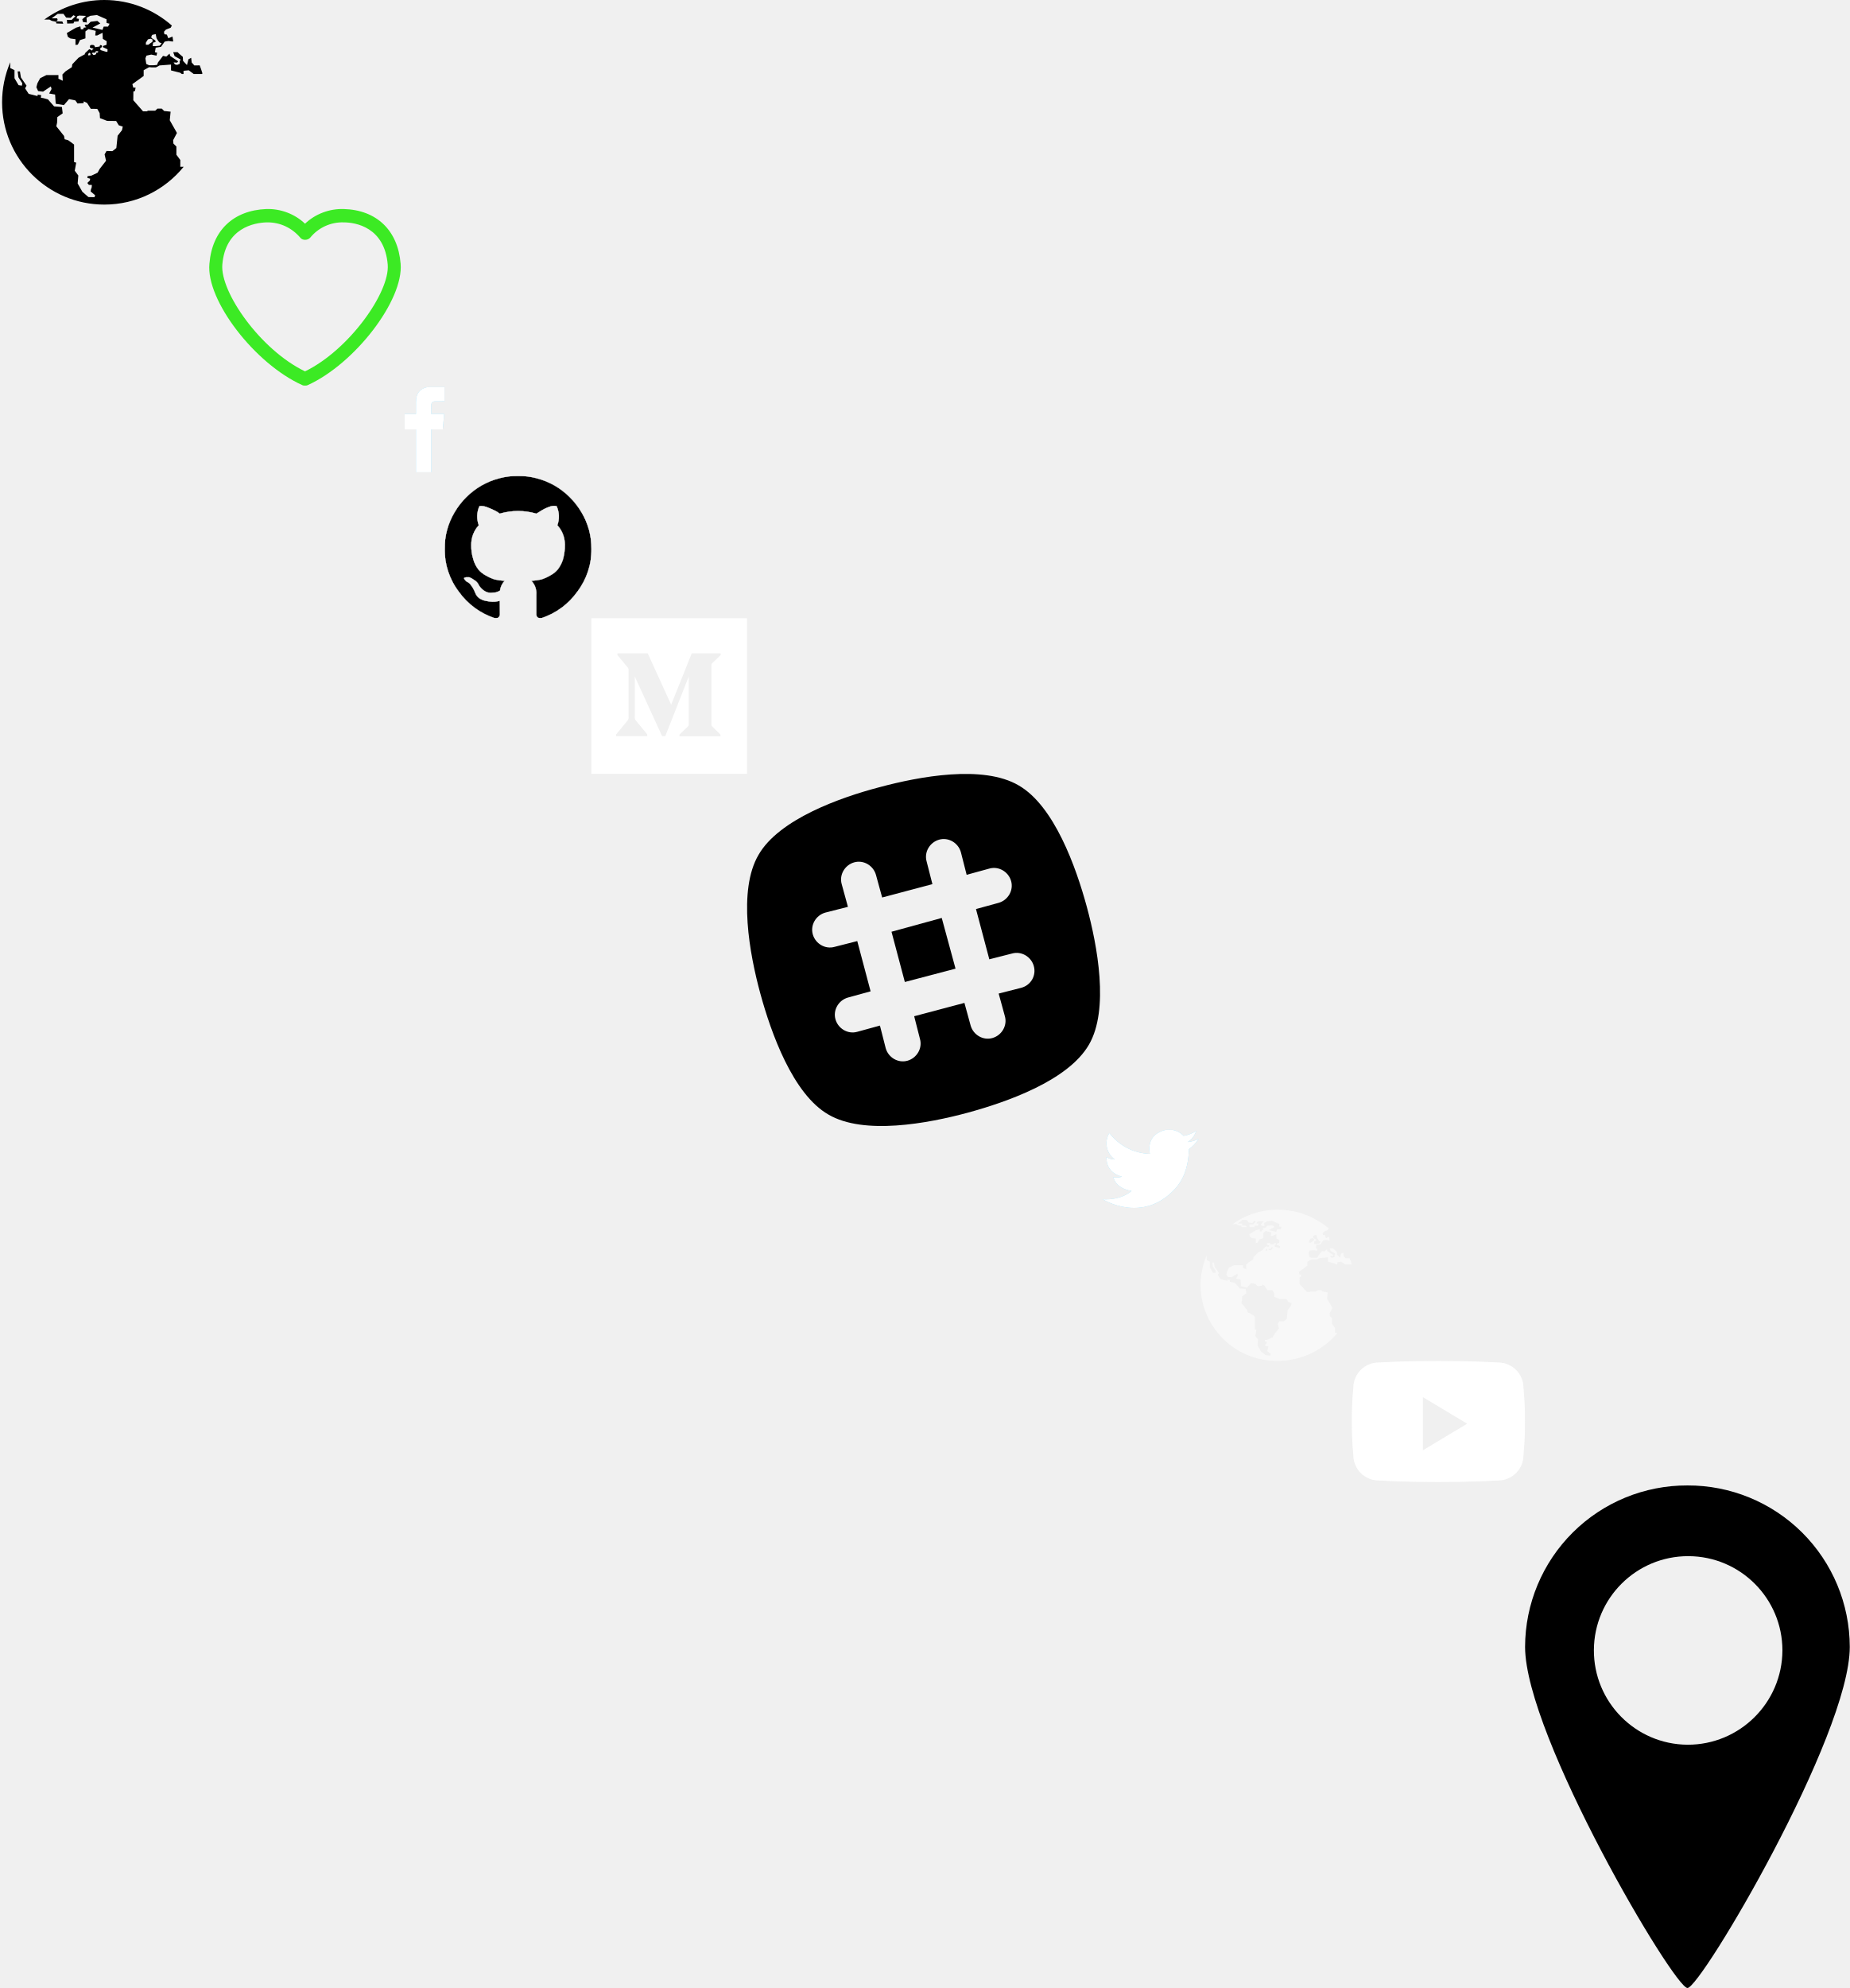
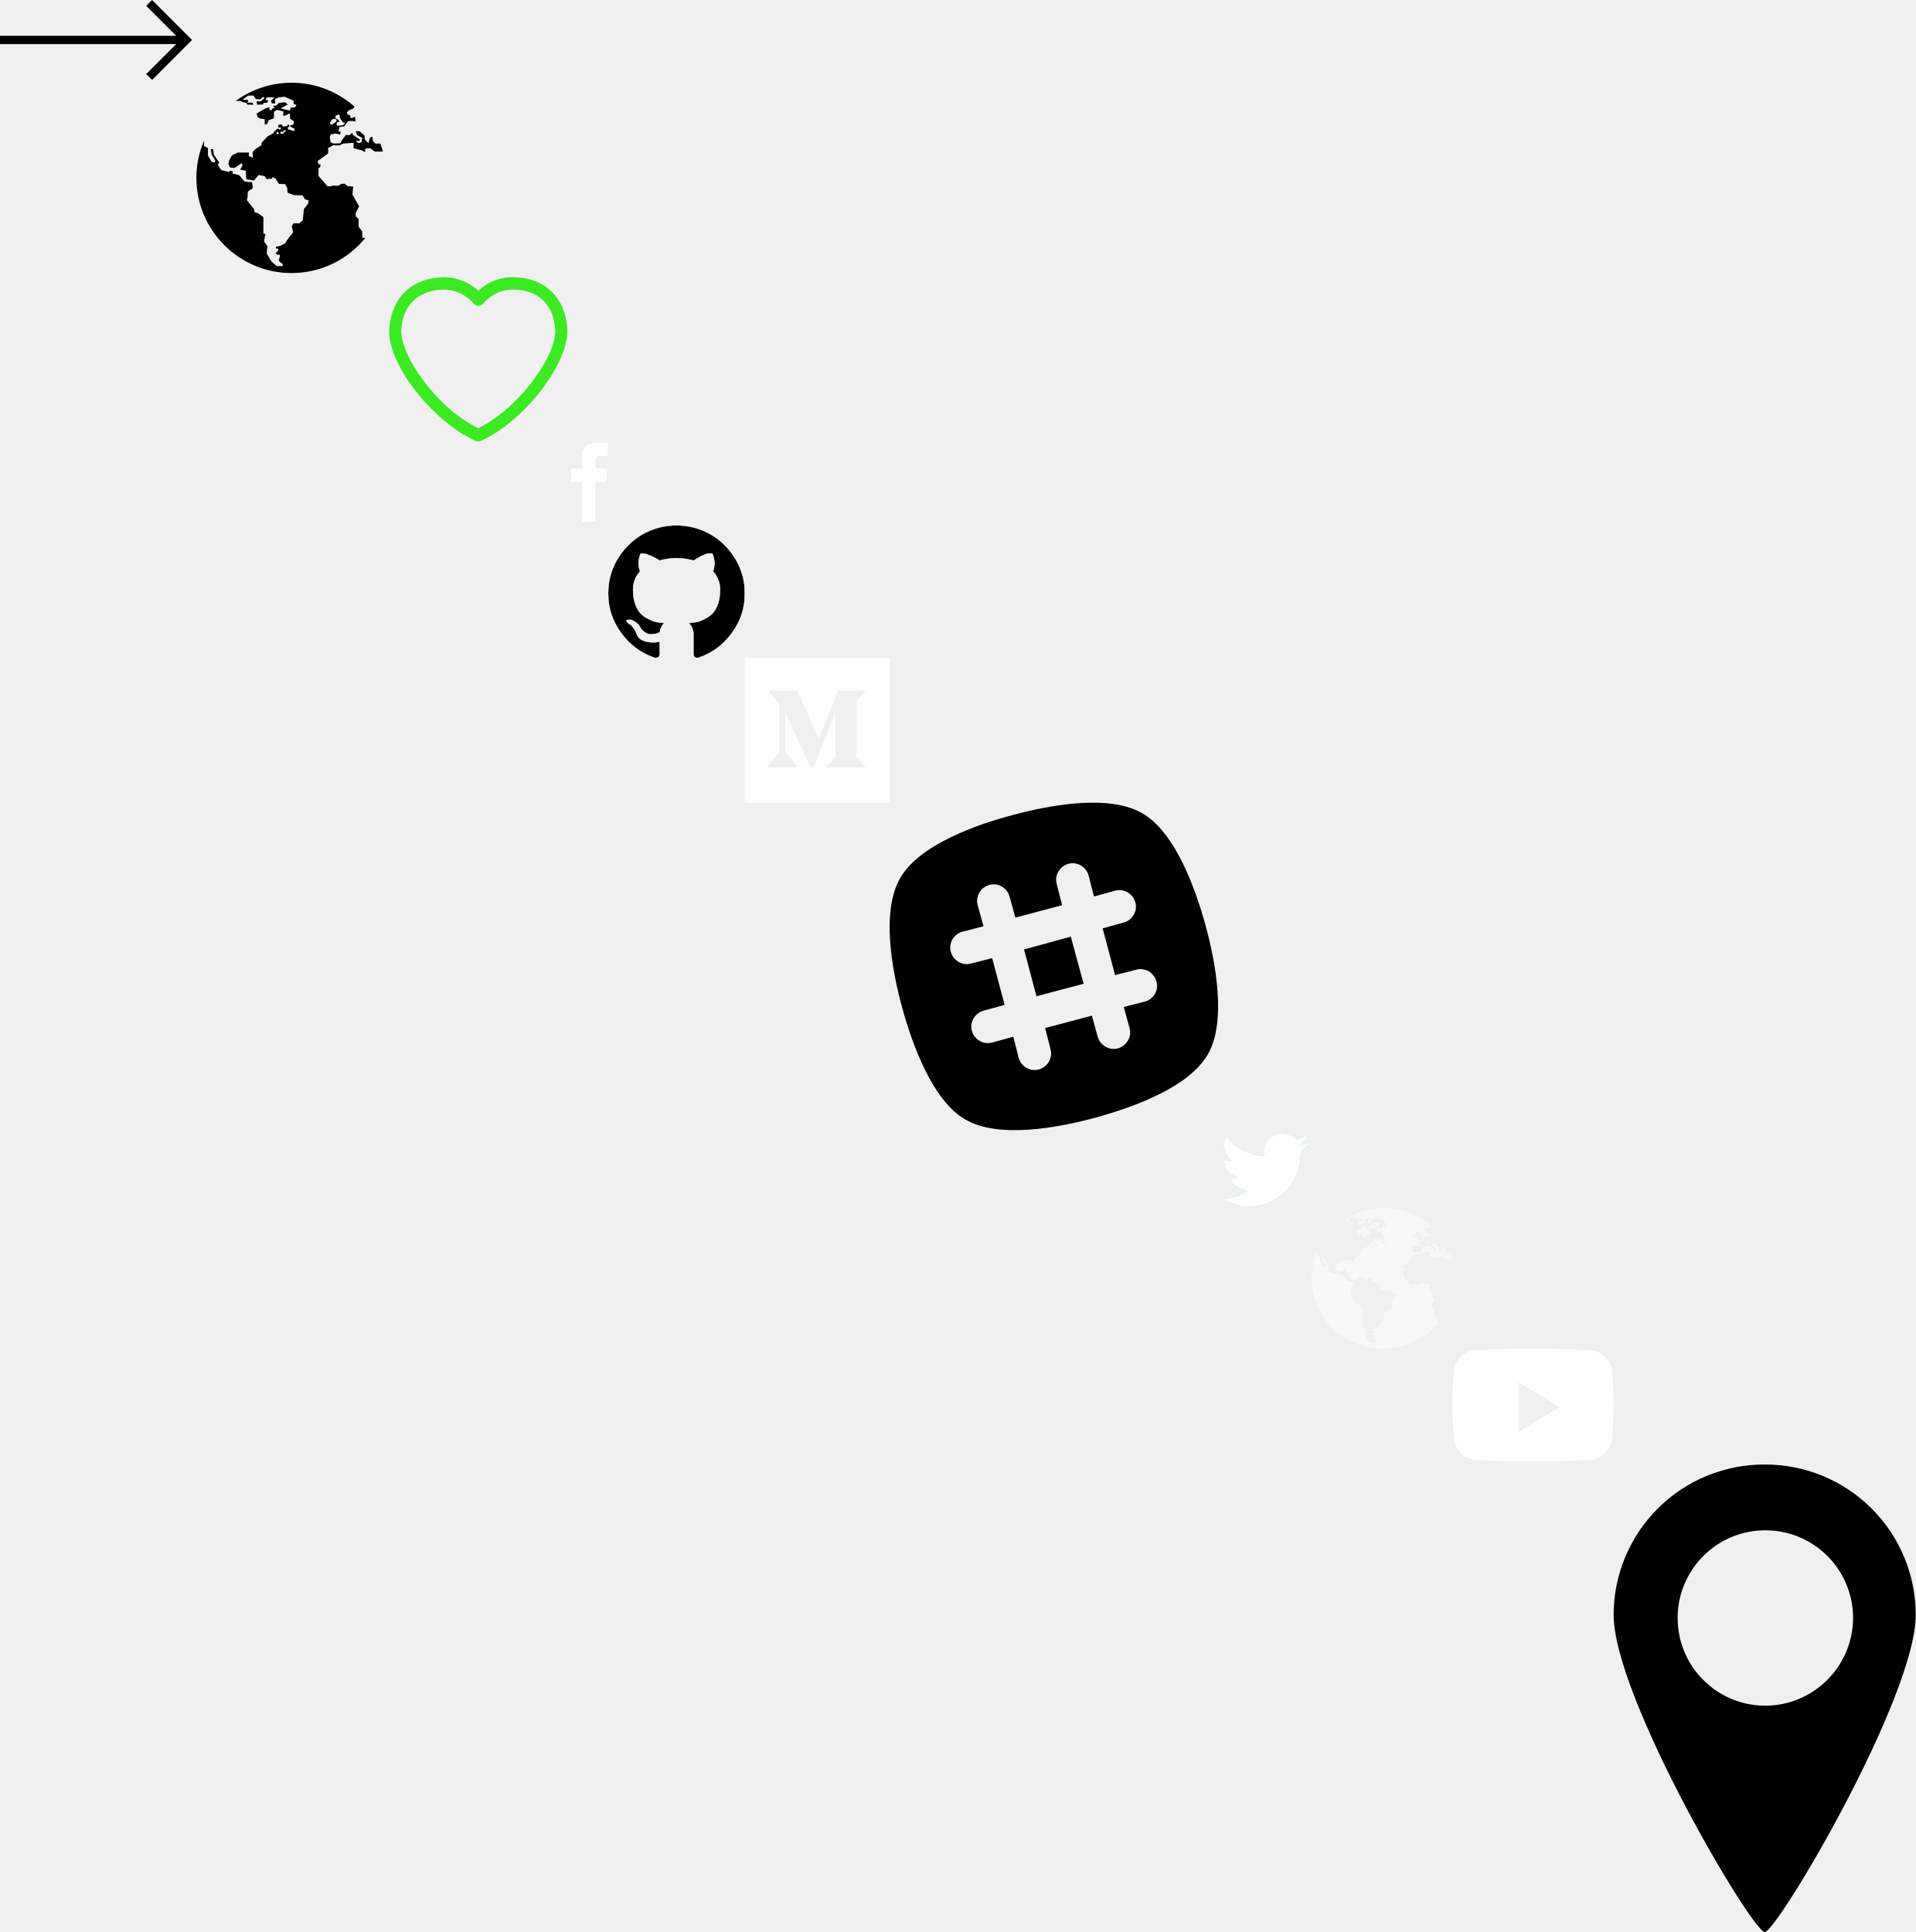
- <svg xmlns="http://www.w3.org/2000/svg" width="416" height="447" viewBox="0 0 416 447">
-   <svg width="46.002" height="46.002" viewBox="0 0 46.002 46.002" id="earth-globe-with-continents-maps">
+ <svg xmlns="http://www.w3.org/2000/svg" width="463" height="467" viewBox="0 0 463 467">
+   <svg width="46.41" height="19.32" viewBox="0 0 46.41 19.32" id="btn-more">
+     <defs>
+       <style>.acls-1{fill-rule:evenodd}</style>
+     </defs>
+     <path id="aRectangle_29_copy_5" data-name="Rectangle 29 copy 5" class="acls-1" d="M1181.76 9402.66l-1.42-1.42 7.25-7.24H1145v-2h42.59l-7.25-7.24 1.42-1.42 9.65 9.66z" transform="translate(-1145 -9383.34)" />
+   </svg>
+   <svg width="46.002" height="46.002" viewBox="0 0 46.002 46.002" id="earth-globe-with-continents-maps" x="47" y="20">
    <path d="M40.503 16.351l.4.287h.373v-.718l1.176-.114 1.117.832h1.836l.129-.118a23.415 23.415 0 0 0-.623-1.823l-1.198.02-.601-.66-.116-1.061-.616.336-.33 1.297-.889-.946-.036-.894-.858-.739-.316-.315h-.995l.313.887 1.198.668.208.221-.26.13.012.703-.584.244-.498-.109-.312-.441.811.043.219-.295-1.795-1.211-.138-.516-.729.66-.739-.152-1.125 1.463-.222.573-.72.065-1.065.007-.637-.298-.188-1.265.229-.603 1.084-.237 1.182.237.145-.654-.502-.119.171-1.019 1.19-.186.832-1.175.859-.144.775.115h.286l-.158-1.104-.942.38-.332-.825-.547-.076-.103-.565.446-.486 1.061-.416.273-.488C34.599 2.175 29.284 0 23.468 0A22.87 22.87 0 0 0 9.955 4.405l1.16-.009.517.286.974.21.076.383 1.549.057-.21-.497-1.376-.039.324-.305-.113-.364h-1.244l1.357-1.013h1.3l.611.842 1.014.057.611-.593.459.229-.842.822s-1.165.021-1.108.021c.057 0 .096.802.096.802l1.413-.039.153-.381.974-.058.115-.573-.573-.097.191-.516.439-.133 1.529.076-.843.765.136.592.879.134-.057-1.07.841-.44 1.491-.172 2.159.956v.822l.688.172-.345.65h-.975l-.289.745-2.225-.525 1.751-.933-.667-.567-1.51.191-.132.137-.005-.002-.023.032-.435.452-.719.059.057.358.251.104-.01.118-.585.083-.043.339-.559.029-.101-.674-1.003.305-2.05 1.2.23.845.573.374 1.146.158v1.303l.53-.085.488-1.018 1.219-.386V7.061l.678-.512 1.639.387-.115 1.033h.44l1.205-.592.058 1.356.877.535-.037.804-.84.286.057.266 1.013.461-.021.554-.293.025a.08.08 0 0 0-.003-.015l-1.278-.394-.054-.41h-.001l.374-.257v-.374l-.402-.101-.1.345-.705.109-.07-.023v.035l-.244.037-.199-.402-.23-.101h-.502l-.228.188v.416l.429.143.424.06-.095.042-.387.429-.17-.214-.374-.099-1.019.958.133.109-1.504.833-1.415 1.472-.097.655-1.418.932-.703.707.078 1.414-.975-.454.007-.827-2.713.001-1.405.711-.61 1.125-.242.892.395.865 1.107.135 1.759-1.176.154.583-.537 1.014 1.339.229.134 2.068 1.835.312 1.166-1.348 1.415.288.497.691 1.357-.08.038-.401.746.362.841 1.318 1.452.02.536.938.076 1.146 1.606.611 2.026.021.593.973.898.288-.172.805-.984 1.25-.287 2.769-.889.702-1.318-.039-.439.764.326 1.436-1.435 1.834-.458.842-1.367.656-.899.137-.037.381.631.181-.076.411-.565.544.343.433.68.019-.038.524-.181.517-.058.42 1.006.847-.134.44-1.369-.026-1.362-1.188-1.061-1.865.148-1.8-.803-1.071.325-1.815-.477-.133V32.5s-1.338-1.014-1.415-1.014c-.077 0-.708-.172-.708-.172l-.134-.744-1.739-2.18.172-.783.057-1.281 1.204-.842-.172-1.434-1.758-.132-1.376-1.568-.975-.27-.63-.116.076-.573-.803-.114v.325l-2.008-.501-.808-1.236.329-.599-1.271-1.855-.218-1.357h-.516l.171 1.318.879 1.357-.096.536-.745-.115-.917-1.563v-1.819l-.956-.459V14a22.884 22.884 0 0 0-1.835 9.001c0 12.683 10.318 23.001 23.001 23.001 7.19 0 13.618-3.318 17.839-8.502h-.759v-1.529l-.878-1.182V32.95l-.67-.668-.059-.765.852-1.625-1.613-2.849.189-1.933-1.452-.15-.535-.535h-.976l-.496.458H33.19l-.058.153h-.957l-2.196-2.503.018-1.95.363-.133.135-.746h-.516l-.211-.783 2.541-1.834v-1.3l1.244-.691.504.05h1.023l.801-.43 2.581-.201v1.319l2.041.517zM34.051 8.15l.21-.324.756-.153.189.918.402.649.267.307.487.19-.459.546-.889.085h-.668l.075-.793.556-.115-.047-.373-.518-.325-.362-.248.001-.364zM32.81 9.584l.459-.736.619-.144.44.191-.04.497-.946.669h-.534v-.477h.002zm-12.497 2.829l-.479.04.026-.333.214-.267.288.226-.049.334zm1.679-.588l-.327.028-.066.316-.252.157-.404.034c-.014-.095-.022-.167-.022-.167h-.157v-.34h.659l.136-.351.262-.005.299.062-.128.266z" />
  </svg>
-   <svg id="heart" viewBox="-283.4 406.5 43.2 39.7" width="43.2" height="39.7" x="47" y="47">
-     <style>.bst0{fill:#3cea24}</style>
-     <path class="bst0" d="M-261.8 446.2c-.2 0-.4 0-.6-.1-10.7-4.8-21.7-19.1-20.9-27.3.6-7.5 5.4-12 12.8-12.3 3.2-.1 6.4 1.1 8.7 3.3 2.3-2.2 5.5-3.4 8.7-3.3 7.4.2 12.2 4.8 12.8 12.3.7 8.2-10.3 22.5-20.9 27.3-.2.1-.4.1-.6.1zm-8.4-36.7h-.3c-2.7.1-9.2 1.2-9.9 9.5-.5 6.2 8.6 19.2 18.6 24 9.9-4.8 19.1-17.8 18.6-24-.7-8.4-7.2-9.5-9.9-9.5-2.9-.1-5.7 1.2-7.5 3.4-.6.7-1.8.7-2.3 0-1.9-2.2-4.5-3.4-7.3-3.4z" />
+   <svg id="heart" viewBox="-283.4 406.5 43.2 39.7" width="43.2" height="39.7" x="94" y="67">
+     <style>.cst0{fill:#3cea24}</style>
+     <path class="cst0" d="M-261.8 446.2c-.2 0-.4 0-.6-.1-10.7-4.8-21.7-19.1-20.9-27.3.6-7.5 5.4-12 12.8-12.3 3.2-.1 6.4 1.1 8.7 3.3 2.3-2.2 5.5-3.4 8.7-3.3 7.4.2 12.2 4.8 12.8 12.3.7 8.2-10.3 22.5-20.9 27.3-.2.1-.4.1-.6.1zm-8.4-36.7h-.3c-2.7.1-9.2 1.2-9.9 9.5-.5 6.2 8.6 19.2 18.6 24 9.9-4.8 19.1-17.8 18.6-24-.7-8.4-7.2-9.5-9.9-9.5-2.9-.1-5.7 1.2-7.5 3.4-.6.7-1.8.7-2.3 0-1.9-2.2-4.5-3.4-7.3-3.4z" />
  </svg>
-   <svg width="9" height="19.18" viewBox="0 0 9 19.18" id="socials-fb" x="91" y="87">
+   <svg width="9" height="19.18" viewBox="0 0 9 19.18" id="socials-fb" x="138" y="107">
    <defs>
-       <style>.ccls-1{fill:#00d8ff;fill-rule:evenodd;filter:url(#cfilter)}</style>
-       <filter id="cfilter" x="285" y="1008.41" width="9" height="19.18" filterUnits="userSpaceOnUse">
+       <style>.dcls-1{fill:#00d8ff;fill-rule:evenodd;filter:url(#dfilter)}</style>
+       <filter id="dfilter" x="285" y="1008.41" width="9" height="19.18" filterUnits="userSpaceOnUse">
        <feFlood result="flood" flood-color="#fff" />
        <feComposite result="composite" operator="in" in2="SourceGraphic" />
        <feBlend result="blend" in2="SourceGraphic" />
      </filter>
    </defs>
-     <path id="cShape_20_copy_9" data-name="Shape 20 copy 9" class="ccls-1" d="M293.99 1008.39l-2.848.01s-3.632-.33-3.581 3.38l-.006 2.73-2.568.01v3.44h2.568v9.64h3.426v-9.63l2.6-.01.307-3.47h-2.9l-.014-2.05a.829.829 0 0 1 .951-.79l2.063-.03v-3.23z" transform="translate(-285 -1008.41)" />
+     <path id="dShape_20_copy_9" data-name="Shape 20 copy 9" class="dcls-1" d="M293.99 1008.39l-2.848.01s-3.632-.33-3.581 3.38l-.006 2.73-2.568.01v3.44h2.568v9.64h3.426v-9.63l2.6-.01.307-3.47h-2.9l-.014-2.05a.829.829 0 0 1 .951-.79l2.063-.03v-3.23z" transform="translate(-285 -1008.41)" />
  </svg>
-   <svg width="33" height="32" viewBox="0 0 33 32" id="socials-gh" x="100" y="107">
+   <svg width="33" height="32" viewBox="0 0 33 32" id="socials-gh" x="147" y="127">
    <defs>
-       <style>.dcls-1{fill:#f8f8f8;fill-rule:evenodd;filter:url(#dfilter)}</style>
-       <filter id="dfilter" x="933" y="10274" width="33" height="32" filterUnits="userSpaceOnUse">
+       <style>.ecls-1{fill:#f8f8f8;fill-rule:evenodd;filter:url(#efilter)}</style>
+       <filter id="efilter" x="933" y="10274" width="33" height="32" filterUnits="userSpaceOnUse">
        <feFlood result="flood" />
        <feComposite result="composite" operator="in" in2="SourceGraphic" />
        <feBlend result="blend" in2="SourceGraphic" />
      </filter>
    </defs>
-     <path id="dRounded_Rectangle_1_copy" data-name="Rounded Rectangle 1 copy" class="dcls-1" d="M963.786 10282.2a16.816 16.816 0 0 0-6-6 16.689 16.689 0 0 0-16.564 0 16.818 16.818 0 0 0-6 6 15.761 15.761 0 0 0-2.213 8.2 15.589 15.589 0 0 0 3.147 9.6 16.058 16.058 0 0 0 8.132 6 1.108 1.108 0 0 0 .859-.2.891.891 0 0 0 .279-.6c0-.1 0-.4-.01-1.2-.008-.7-.011-1.3-.011-1.9l-.494.1a4.193 4.193 0 0 1-1.193.1 8.042 8.042 0 0 1-1.493-.2 3.856 3.856 0 0 1-1.439-.6 2.7 2.7 0 0 1-.945-1.3l-.215-.5a6.266 6.266 0 0 0-.677-1.1 2.185 2.185 0 0 0-.934-.8l-.151-.1q-.15-.15-.279-.3a1.177 1.177 0 0 1-.193-.3.127.127 0 0 1 .107-.2 1.02 1.02 0 0 1 .623-.1h.43a4.587 4.587 0 0 1 1.063.6 2.474 2.474 0 0 1 1.042 1.1 3.477 3.477 0 0 0 1.192 1.3 2.658 2.658 0 0 0 1.407.5c.473 0 .881-.1 1.225-.1a3.374 3.374 0 0 0 .967-.4 3.844 3.844 0 0 1 1.052-2.2 13.569 13.569 0 0 1-2.2-.3 9.9 9.9 0 0 1-2.019-.9 5.487 5.487 0 0 1-1.73-1.4 6.76 6.76 0 0 1-1.127-2.3 10.054 10.054 0 0 1-.441-3.2 6.4 6.4 0 0 1 1.7-4.4 5.573 5.573 0 0 1 .15-4.3 3.482 3.482 0 0 1 1.848.3 14.512 14.512 0 0 1 1.794.8 4.842 4.842 0 0 1 .913.6 14.48 14.48 0 0 1 8.25 0l.816-.5a9.144 9.144 0 0 1 1.976-1 2.858 2.858 0 0 1 1.741-.2 5.518 5.518 0 0 1 .172 4.3 6.407 6.407 0 0 1 1.7 4.4 11.217 11.217 0 0 1-.44 3.3 7.09 7.09 0 0 1-1.138 2.2 5.612 5.612 0 0 1-1.741 1.4 9.9 9.9 0 0 1-2.019.9 13.569 13.569 0 0 1-2.2.3 4.007 4.007 0 0 1 1.116 3.1v4.5a.907.907 0 0 0 .269.6 1.074 1.074 0 0 0 .849.2 16.058 16.058 0 0 0 8.132-6 15.589 15.589 0 0 0 3.147-9.6 15.771 15.771 0 0 0-2.232-8.2z" transform="translate(-933 -10274)" />
+     <path id="eRounded_Rectangle_1_copy" data-name="Rounded Rectangle 1 copy" class="ecls-1" d="M963.786 10282.2a16.816 16.816 0 0 0-6-6 16.689 16.689 0 0 0-16.564 0 16.818 16.818 0 0 0-6 6 15.761 15.761 0 0 0-2.213 8.2 15.589 15.589 0 0 0 3.147 9.6 16.058 16.058 0 0 0 8.132 6 1.108 1.108 0 0 0 .859-.2.891.891 0 0 0 .279-.6c0-.1 0-.4-.01-1.2-.008-.7-.011-1.3-.011-1.9l-.494.1a4.193 4.193 0 0 1-1.193.1 8.042 8.042 0 0 1-1.493-.2 3.856 3.856 0 0 1-1.439-.6 2.7 2.7 0 0 1-.945-1.3l-.215-.5a6.266 6.266 0 0 0-.677-1.1 2.185 2.185 0 0 0-.934-.8l-.151-.1q-.15-.15-.279-.3a1.177 1.177 0 0 1-.193-.3.127.127 0 0 1 .107-.2 1.02 1.02 0 0 1 .623-.1h.43a4.587 4.587 0 0 1 1.063.6 2.474 2.474 0 0 1 1.042 1.1 3.477 3.477 0 0 0 1.192 1.3 2.658 2.658 0 0 0 1.407.5c.473 0 .881-.1 1.225-.1a3.374 3.374 0 0 0 .967-.4 3.844 3.844 0 0 1 1.052-2.2 13.569 13.569 0 0 1-2.2-.3 9.9 9.9 0 0 1-2.019-.9 5.487 5.487 0 0 1-1.73-1.4 6.76 6.76 0 0 1-1.127-2.3 10.054 10.054 0 0 1-.441-3.2 6.4 6.4 0 0 1 1.7-4.4 5.573 5.573 0 0 1 .15-4.3 3.482 3.482 0 0 1 1.848.3 14.512 14.512 0 0 1 1.794.8 4.842 4.842 0 0 1 .913.6 14.48 14.48 0 0 1 8.25 0l.816-.5a9.144 9.144 0 0 1 1.976-1 2.858 2.858 0 0 1 1.741-.2 5.518 5.518 0 0 1 .172 4.3 6.407 6.407 0 0 1 1.7 4.4 11.217 11.217 0 0 1-.44 3.3 7.09 7.09 0 0 1-1.138 2.2 5.612 5.612 0 0 1-1.741 1.4 9.9 9.9 0 0 1-2.019.9 13.569 13.569 0 0 1-2.2.3 4.007 4.007 0 0 1 1.116 3.1v4.5a.907.907 0 0 0 .269.6 1.074 1.074 0 0 0 .849.2 16.058 16.058 0 0 0 8.132-6 15.589 15.589 0 0 0 3.147-9.6 15.771 15.771 0 0 0-2.232-8.2z" transform="translate(-933 -10274)" />
  </svg>
-   <svg width="35" height="35" viewBox="0 0 35 35" id="socials-med" x="133" y="139">
+   <svg width="35" height="35" viewBox="0 0 35 35" id="socials-med" x="180" y="159">
    <defs>
-       <style>.ecls-1{fill:#fff;fill-rule:evenodd}</style>
+       <style>.fcls-1{fill:#fff;fill-rule:evenodd}</style>
    </defs>
-     <path class="ecls-1" d="M0 35V0h35v35H0zM29.077 7.9h-6.5l-4.633 11.55L12.675 7.9H5.86v.39l2.2 2.65a.91.91 0 0 1 .3.77V22.1a1.194 1.194 0 0 1-.318 1.03l-2.47 3v.39h7v-.39l-2.469-3a1.232 1.232 0 0 1-.341-1.03v-8.99l6.147 13.41h.714l5.28-13.41V23.8a.549.549 0 0 1-.187.53l-1.9 1.84v.39h9.221v-.39l-1.833-1.8a.553.553 0 0 1-.209-.53V10.62a.561.561 0 0 1 .209-.53l1.877-1.8V7.9z" />
+     <path class="fcls-1" d="M0 35V0h35v35H0zM29.077 7.9h-6.5l-4.633 11.55L12.675 7.9H5.86v.39l2.2 2.65a.91.91 0 0 1 .3.77V22.1a1.194 1.194 0 0 1-.318 1.03l-2.47 3v.39h7v-.39l-2.469-3a1.232 1.232 0 0 1-.341-1.03v-8.99l6.147 13.41h.714l5.28-13.41V23.8a.549.549 0 0 1-.187.53l-1.9 1.84v.39h9.221v-.39l-1.833-1.8a.553.553 0 0 1-.209-.53V10.62a.561.561 0 0 1 .209-.53l1.877-1.8V7.9z" />
  </svg>
-   <svg viewBox="0 0 79.4 79.2" width="79.4" height="79.2" id="socials-sl" x="168" y="174">
+   <svg viewBox="0 0 79.4 79.2" width="79.4" height="79.2" id="socials-sl" x="215" y="194">
    <path d="M76.4 29.8C74 21 69.1 7.2 61.1 2.6c-8-4.7-22.4-2-31.3.4C21 5.3 7.2 10.2 2.6 18.2c-4.7 8-2 22.4.4 31.2S10.3 72 18.3 76.6c8 4.7 22.4 2 31.3-.4 8.8-2.4 22.6-7.2 27.3-15.3 4.6-7.9 1.9-22.3-.5-31.1zM61.7 48.1l-5.1 1.3 1.4 5.1c.6 2.1-.7 4.3-2.8 4.9s-4.3-.7-4.9-2.8l-1.4-5.1-11.3 3 1.3 5.1c.6 2.1-.7 4.3-2.8 4.9-2.1.6-4.3-.7-4.9-2.8l-1.3-5.1-5.1 1.4c-2.1.6-4.3-.7-4.9-2.8-.6-2.1.7-4.3 2.8-4.9l5.1-1.4-3-11.3-5.1 1.3c-2.1.6-4.3-.7-4.9-2.8-.6-2.1.7-4.3 2.8-4.9l5.1-1.3-1.4-5.1c-.6-2.1.7-4.3 2.8-4.9 2.1-.6 4.3.7 4.9 2.8l1.4 5.1 11.3-3-1.3-5.1c-.6-2.1.7-4.3 2.8-4.9 2.1-.6 4.3.7 4.9 2.8l1.3 5.1 5.1-1.4c2.1-.6 4.3.7 4.9 2.8.6 2.1-.7 4.3-2.8 4.9l-5.1 1.4 3 11.3 5.1-1.3c2.1-.6 4.3.7 4.9 2.8.6 2.1-.6 4.3-2.8 4.9z" />
    <path d="M32.5 35.5l3 11.3 11.4-3-3.1-11.4z" />
  </svg>
-   <svg width="21.594" height="17.59" viewBox="0 0 21.594 17.59" id="socials-tw" x="248" y="254">
+   <svg width="21.594" height="17.59" viewBox="0 0 21.594 17.59" id="socials-tw" x="295" y="274">
    <defs>
-       <style>.gcls-1{fill:#00d8ff;fill-rule:evenodd;filter:url(#gfilter)}</style>
-       <filter id="gfilter" x="241.969" y="1009.41" width="21.594" height="17.59" filterUnits="userSpaceOnUse">
+       <style>.hcls-1{fill:#00d8ff;fill-rule:evenodd;filter:url(#hfilter)}</style>
+       <filter id="hfilter" x="241.969" y="1009.41" width="21.594" height="17.59" filterUnits="userSpaceOnUse">
        <feFlood result="flood" flood-color="#fff" />
        <feComposite result="composite" operator="in" in2="SourceGraphic" />
        <feBlend result="blend" in2="SourceGraphic" />
      </filter>
    </defs>
-     <path id="gShape_19_copy" data-name="Shape 19 copy" class="gcls-1" d="M241.973 1025.06s8.875 5.67 16.259-2.33c1.752-1.9 3.02-4.69 3.121-8.92a9.224 9.224 0 0 0 2.217-2.34 6.729 6.729 0 0 1-2.5.73 4.691 4.691 0 0 0 1.932-2.5 7.471 7.471 0 0 1-2.85 1.11 4.44 4.44 0 0 0-5.257-.92c-3.262 1.45-2.312 4.97-2.312 4.97a11.962 11.962 0 0 1-9.12-4.69 4.458 4.458 0 0 0 1.235 5.95 3.682 3.682 0 0 1-1.868-.53s-.412 3.38 3.483 4.4a4.113 4.113 0 0 1-1.932.13s.349 2.47 4.085 3.07c-.002 0-2.155 2.12-6.493 1.87z" transform="translate(-241.969 -1009.41)" />
+     <path id="hShape_19_copy" data-name="Shape 19 copy" class="hcls-1" d="M241.973 1025.06s8.875 5.67 16.259-2.33c1.752-1.9 3.02-4.69 3.121-8.92a9.224 9.224 0 0 0 2.217-2.34 6.729 6.729 0 0 1-2.5.73 4.691 4.691 0 0 0 1.932-2.5 7.471 7.471 0 0 1-2.85 1.11 4.44 4.44 0 0 0-5.257-.92c-3.262 1.45-2.312 4.97-2.312 4.97a11.962 11.962 0 0 1-9.12-4.69 4.458 4.458 0 0 0 1.235 5.95 3.682 3.682 0 0 1-1.868-.53s-.412 3.38 3.483 4.4a4.113 4.113 0 0 1-1.932.13s.349 2.47 4.085 3.07c-.002 0-2.155 2.12-6.493 1.87z" transform="translate(-241.969 -1009.41)" />
  </svg>
-   <svg width="34" height="34" viewBox="0 0 34 34" id="socials-ws" x="270" y="272">
+   <svg width="34" height="34" viewBox="0 0 34 34" id="socials-ws" x="317" y="292">
    <defs>
-       <style>.hcls-1{fill:#f8f8f8;fill-rule:evenodd}</style>
+       <style>.icls-1{fill:#f8f8f8;fill-rule:evenodd}</style>
    </defs>
-     <path id="hRounded_Rectangle_1_copy" data-name="Rounded Rectangle 1 copy" class="hcls-1" d="M906.2 10285.1l.3.2h.281v-.5l.887-.1.843.6h1.389l.1-.1c-.139-.4-.295-.9-.47-1.3h-.9l-.454-.5-.087-.8-.465.3-.249.9-.671-.7-.027-.6-.647-.6-.239-.2h-.75l.236.6.9.5.157.2-.2.1.009.5-.44.2-.376-.1-.235-.3h.612l.165-.2-1.355-.9-.1-.4-.55.5-.557-.1-.849 1.1-.168.4h-1.346l-.481-.2-.142-.9.173-.5.818-.1.892.1.109-.4-.379-.1.129-.8.9-.1.628-.9.648-.1.585.1h.216l-.12-.8-.71.3-.251-.7h-.413l-.077-.4.336-.4.8-.3.206-.4a17.664 17.664 0 0 0-11.458-4.2 17.154 17.154 0 0 0-10.2 3.3l.876-.1.39.3.735.1.057.3h1.169l-.159-.3-1.038-.1.244-.2-.085-.2h-.938l1.023-.8h.981l.461.6.765.1.461-.5.347.2-.636.6h-.836a2.861 2.861 0 0 1 .073.6h1.066l.115-.3h.735l.087-.5h-.432l.144-.4.331-.1h1.154l-.636.6.1.4.663.1-.043-.7.635-.4 1.125-.1 1.629.7v.6l.519.1-.26.5h-.736l-.218.6-1.679-.4 1.321-.7-.5-.4-1.139.1-.1.1h-.024l-.328.4h-.543l.043.3.19.1h-.008l-.441.1-.033.3h-.421l-.077-.5-.756.2-1.547.9.174.6.432.3.865.1v1l.4-.1.369-.7.919-.3v-1.2l.512-.4 1.236.3-.086.8h.332l.909-.4.044 1 .661.3-.028.6-.633.3.043.2.764.3-.016.4h-.223l-.964-.3-.041-.3.282-.2v-.3h-.3l-.076.2-.531.1h-.237l-.151-.3h-.552l-.172.1v.3l.324.1.32.1h-.072l-.292.3-.128-.1-.282-.1-.769.7.1.1-1.135.6-1.067 1.1-.073.5-1.07.7-.531.5.059 1-.735-.3v-.6h-2.047l-1.06.5-.46.8-.183.7.3.6.835.1 1.327-.8.117.4-.406.7 1.011.2.1 1.5 1.384.3.88-1 1.068.2.375.5 1.023-.1.029-.3.563.3.635 1h1.1l.4.7.058.8 1.212.5h1.528l.448.7.677.2-.13.6-.742 1-.217 2-.67.5h-1l-.331.6.246 1-1.083 1.4-.345.6-1.032.5-.678.1-.028.3.476.1-.057.3-.427.4.259.3h.513l-.028.4-.137.4-.044.3.759.6-.1.4-1.033-.1-1.027-.8-.8-1.4.112-1.3-.606-.8.245-1.4-.36-.1v-2.9s-1.009-.7-1.067-.7a5.3 5.3 0 0 1-.534-.2l-.1-.5-1.312-1.6.13-.6.043-.9.909-.7-.13-1-1.327-.1-1.038-1.2-.735-.2-.476-.1.058-.4-.606-.1v.3l-1.515-.4-.61-.9.248-.5-.959-1.3-.164-1h-.389l.129.9.663 1-.073.4h-.554l-.692-1.2v-1.3l-.721-.4v-1a16.907 16.907 0 0 0-1.387 6.7 17.182 17.182 0 0 0 17.354 17 17.58 17.58 0 0 0 13.459-6.3h-.572v-1.1l-.663-.9v-1.3l-.5-.5-.045-.6.643-1.2-1.217-2.1.142-1.4-1.1-.2-.4-.3h-.736l-.374.3h-1.3l-.044.1h-.727l-1.657-1.8.014-1.5.274-.1.1-.5h-.39l-.159-.6 1.917-1.4v-.9l.939-.5h1.152l.605-.3 1.947-.2v1zm-4.868-6.1l.158-.2.571-.1.142.6.3.5.2.3.367.1-.346.4-.671.1h-.5l.057-.6.419-.1-.035-.3-.391-.2-.273-.2v-.3zm-.937 1.1l.347-.6.467-.1.332.2-.03.3-.714.5h-.4v-.3zm-9.428 2.1h-.362l.02-.2.161-.2.217.1zm1.266-.5l-.246.1-.05.2-.19.1h-.3a.318.318 0 0 1-.017-.1h-.118v-.2h.5l.1-.3h.423z" transform="translate(-876 -10273)" />
+     <path id="iRounded_Rectangle_1_copy" data-name="Rounded Rectangle 1 copy" class="icls-1" d="M906.2 10285.1l.3.2h.281v-.5l.887-.1.843.6h1.389l.1-.1c-.139-.4-.295-.9-.47-1.3h-.9l-.454-.5-.087-.8-.465.3-.249.9-.671-.7-.027-.6-.647-.6-.239-.2h-.75l.236.6.9.5.157.2-.2.1.009.5-.44.2-.376-.1-.235-.3h.612l.165-.2-1.355-.9-.1-.4-.55.5-.557-.1-.849 1.1-.168.4h-1.346l-.481-.2-.142-.9.173-.5.818-.1.892.1.109-.4-.379-.1.129-.8.9-.1.628-.9.648-.1.585.1h.216l-.12-.8-.71.3-.251-.7h-.413l-.077-.4.336-.4.8-.3.206-.4a17.664 17.664 0 0 0-11.458-4.2 17.154 17.154 0 0 0-10.2 3.3l.876-.1.39.3.735.1.057.3h1.169l-.159-.3-1.038-.1.244-.2-.085-.2h-.938l1.023-.8h.981l.461.6.765.1.461-.5.347.2-.636.6h-.836a2.861 2.861 0 0 1 .073.6h1.066l.115-.3h.735l.087-.5h-.432l.144-.4.331-.1h1.154l-.636.6.1.4.663.1-.043-.7.635-.4 1.125-.1 1.629.7v.6l.519.1-.26.5h-.736l-.218.6-1.679-.4 1.321-.7-.5-.4-1.139.1-.1.1h-.024l-.328.4h-.543l.043.3.19.1h-.008l-.441.1-.033.3h-.421l-.077-.5-.756.2-1.547.9.174.6.432.3.865.1v1l.4-.1.369-.7.919-.3v-1.2l.512-.4 1.236.3-.086.8h.332l.909-.4.044 1 .661.3-.028.6-.633.3.043.2.764.3-.016.4h-.223l-.964-.3-.041-.3.282-.2v-.3h-.3l-.076.2-.531.1h-.237l-.151-.3h-.552l-.172.1v.3l.324.1.32.1h-.072l-.292.3-.128-.1-.282-.1-.769.7.1.1-1.135.6-1.067 1.1-.073.5-1.07.7-.531.5.059 1-.735-.3v-.6h-2.047l-1.06.5-.46.8-.183.7.3.6.835.1 1.327-.8.117.4-.406.7 1.011.2.1 1.5 1.384.3.88-1 1.068.2.375.5 1.023-.1.029-.3.563.3.635 1h1.1l.4.7.058.8 1.212.5h1.528l.448.7.677.2-.13.6-.742 1-.217 2-.67.5h-1l-.331.6.246 1-1.083 1.4-.345.6-1.032.5-.678.1-.028.3.476.1-.057.3-.427.4.259.3h.513l-.028.4-.137.4-.044.3.759.6-.1.4-1.033-.1-1.027-.8-.8-1.4.112-1.3-.606-.8.245-1.4-.36-.1v-2.9s-1.009-.7-1.067-.7a5.3 5.3 0 0 1-.534-.2l-.1-.5-1.312-1.6.13-.6.043-.9.909-.7-.13-1-1.327-.1-1.038-1.2-.735-.2-.476-.1.058-.4-.606-.1v.3l-1.515-.4-.61-.9.248-.5-.959-1.3-.164-1h-.389l.129.9.663 1-.073.4h-.554l-.692-1.2v-1.3l-.721-.4v-1a16.907 16.907 0 0 0-1.387 6.7 17.182 17.182 0 0 0 17.354 17 17.58 17.58 0 0 0 13.459-6.3h-.572v-1.1l-.663-.9v-1.3l-.5-.5-.045-.6.643-1.2-1.217-2.1.142-1.4-1.1-.2-.4-.3h-.736l-.374.3h-1.3l-.044.1h-.727l-1.657-1.8.014-1.5.274-.1.1-.5h-.39l-.159-.6 1.917-1.4v-.9l.939-.5h1.152l.605-.3 1.947-.2v1zm-4.868-6.1l.158-.2.571-.1.142.6.3.5.2.3.367.1-.346.4-.671.1h-.5l.057-.6.419-.1-.035-.3-.391-.2-.273-.2v-.3zm-.937 1.1l.347-.6.467-.1.332.2-.03.3-.714.5h-.4v-.3zm-9.428 2.1h-.362l.02-.2.161-.2.217.1zm1.266-.5l-.246.1-.05.2-.19.1h-.3a.318.318 0 0 1-.017-.1h-.118v-.2h.5l.1-.3h.423z" transform="translate(-876 -10273)" />
  </svg>
-   <svg width="39" height="27.25" viewBox="0 0 39 27.25" id="socials-yt" x="304" y="306">
+   <svg width="39" height="27.25" viewBox="0 0 39 27.25" id="socials-yt" x="351" y="326">
    <defs>
-       <style>.icls-1{fill:#f8f8f8;fill-rule:evenodd;filter:url(#ifilter)}</style>
-       <filter id="ifilter" x="595" y="844.875" width="39" height="27.25" filterUnits="userSpaceOnUse">
+       <style>.jcls-1{fill:#f8f8f8;fill-rule:evenodd;filter:url(#jfilter)}</style>
+       <filter id="jfilter" x="595" y="844.875" width="39" height="27.25" filterUnits="userSpaceOnUse">
        <feFlood result="flood" flood-color="#fff" />
        <feComposite result="composite" operator="in" in2="SourceGraphic" />
        <feBlend result="blend" in2="SourceGraphic" />
      </filter>
    </defs>
-     <path id="iRounded_Rectangle_1_copy_2" data-name="Rounded Rectangle 1 copy 2" class="icls-1" d="M601.061 845.244s6.7-.379 13.412-.379c6.728 0 13.465.379 13.465.379a5.678 5.678 0 0 1 5.678 5.678s.379 3.785.379 7.571-.379 7.571-.379 7.571a5.679 5.679 0 0 1-5.678 5.679s-6.773.378-13.519.378c-6.693 0-13.358-.378-13.358-.378a5.679 5.679 0 0 1-5.678-5.679s-.378-3.822-.378-7.625c0-3.768.378-7.517.378-7.517a5.678 5.678 0 0 1 5.678-5.678zm9.939 7.75v12l10-6z" transform="translate(-595 -844.875)" />
+     <path id="jRounded_Rectangle_1_copy_2" data-name="Rounded Rectangle 1 copy 2" class="jcls-1" d="M601.061 845.244s6.7-.379 13.412-.379c6.728 0 13.465.379 13.465.379a5.678 5.678 0 0 1 5.678 5.678s.379 3.785.379 7.571-.379 7.571-.379 7.571a5.679 5.679 0 0 1-5.678 5.679s-6.773.378-13.519.378c-6.693 0-13.358-.378-13.358-.378a5.679 5.679 0 0 1-5.678-5.679s-.378-3.822-.378-7.625c0-3.768.378-7.517.378-7.517a5.678 5.678 0 0 1 5.678-5.678zm9.939 7.75v12l10-6z" transform="translate(-595 -844.875)" />
  </svg>
-   <svg width="73" height="113" viewBox="0 0 73 113" id="tour-marker" x="343" y="334">
+   <svg width="73" height="113" viewBox="0 0 73 113" id="tour-marker" x="390" y="354">
    <defs>
-       <style>.jcls-1{fill-rule:evenodd}</style>
+       <style>.kcls-1{fill-rule:evenodd}</style>
    </defs>
-     <path class="jcls-1" d="M36.517 0A36.377 36.377 0 0 0-.008 36.3c0 20 33.507 76.7 36.525 76.7 2.99 0 36.5-56.7 36.5-76.7A36.371 36.371 0 0 0 36.517 0zm0 58.3a21.2 21.2 0 1 1 21.351-21.2 21.287 21.287 0 0 1-21.351 21.2z" />
+     <path class="kcls-1" d="M36.517 0A36.377 36.377 0 0 0-.008 36.3c0 20 33.507 76.7 36.525 76.7 2.99 0 36.5-56.7 36.5-76.7A36.371 36.371 0 0 0 36.517 0zm0 58.3a21.2 21.2 0 1 1 21.351-21.2 21.287 21.287 0 0 1-21.351 21.2z" />
  </svg>
</svg>
